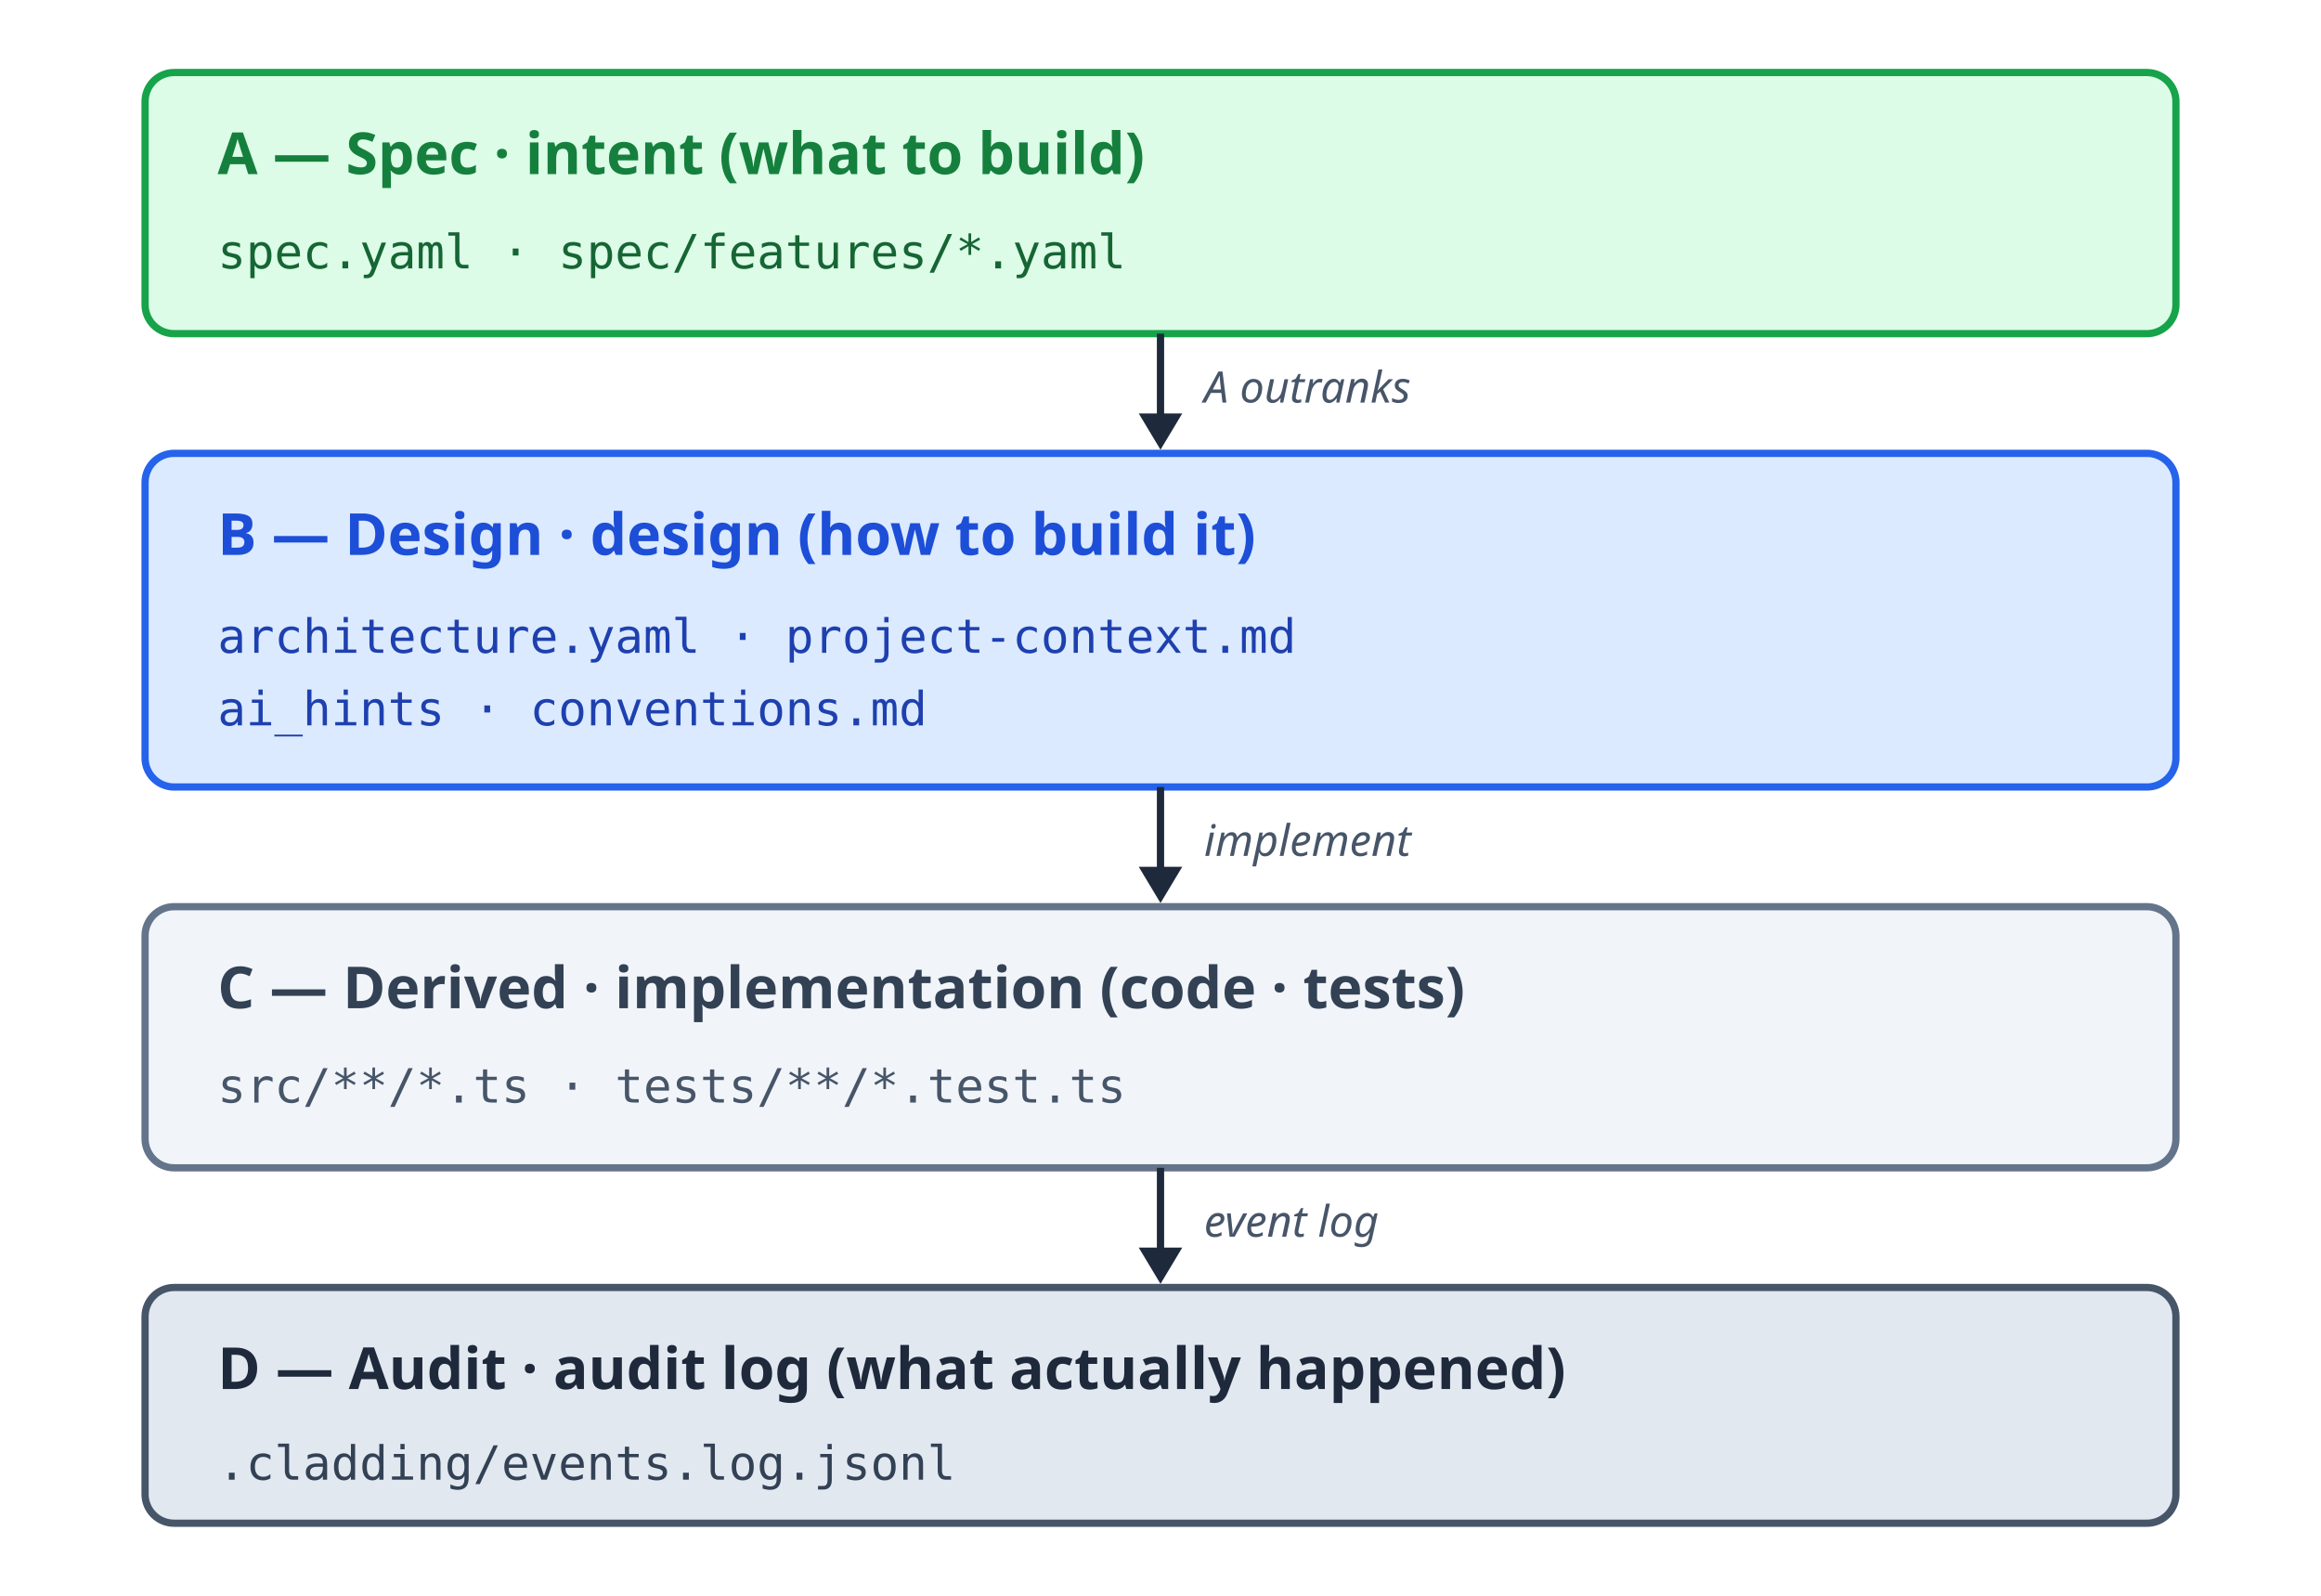
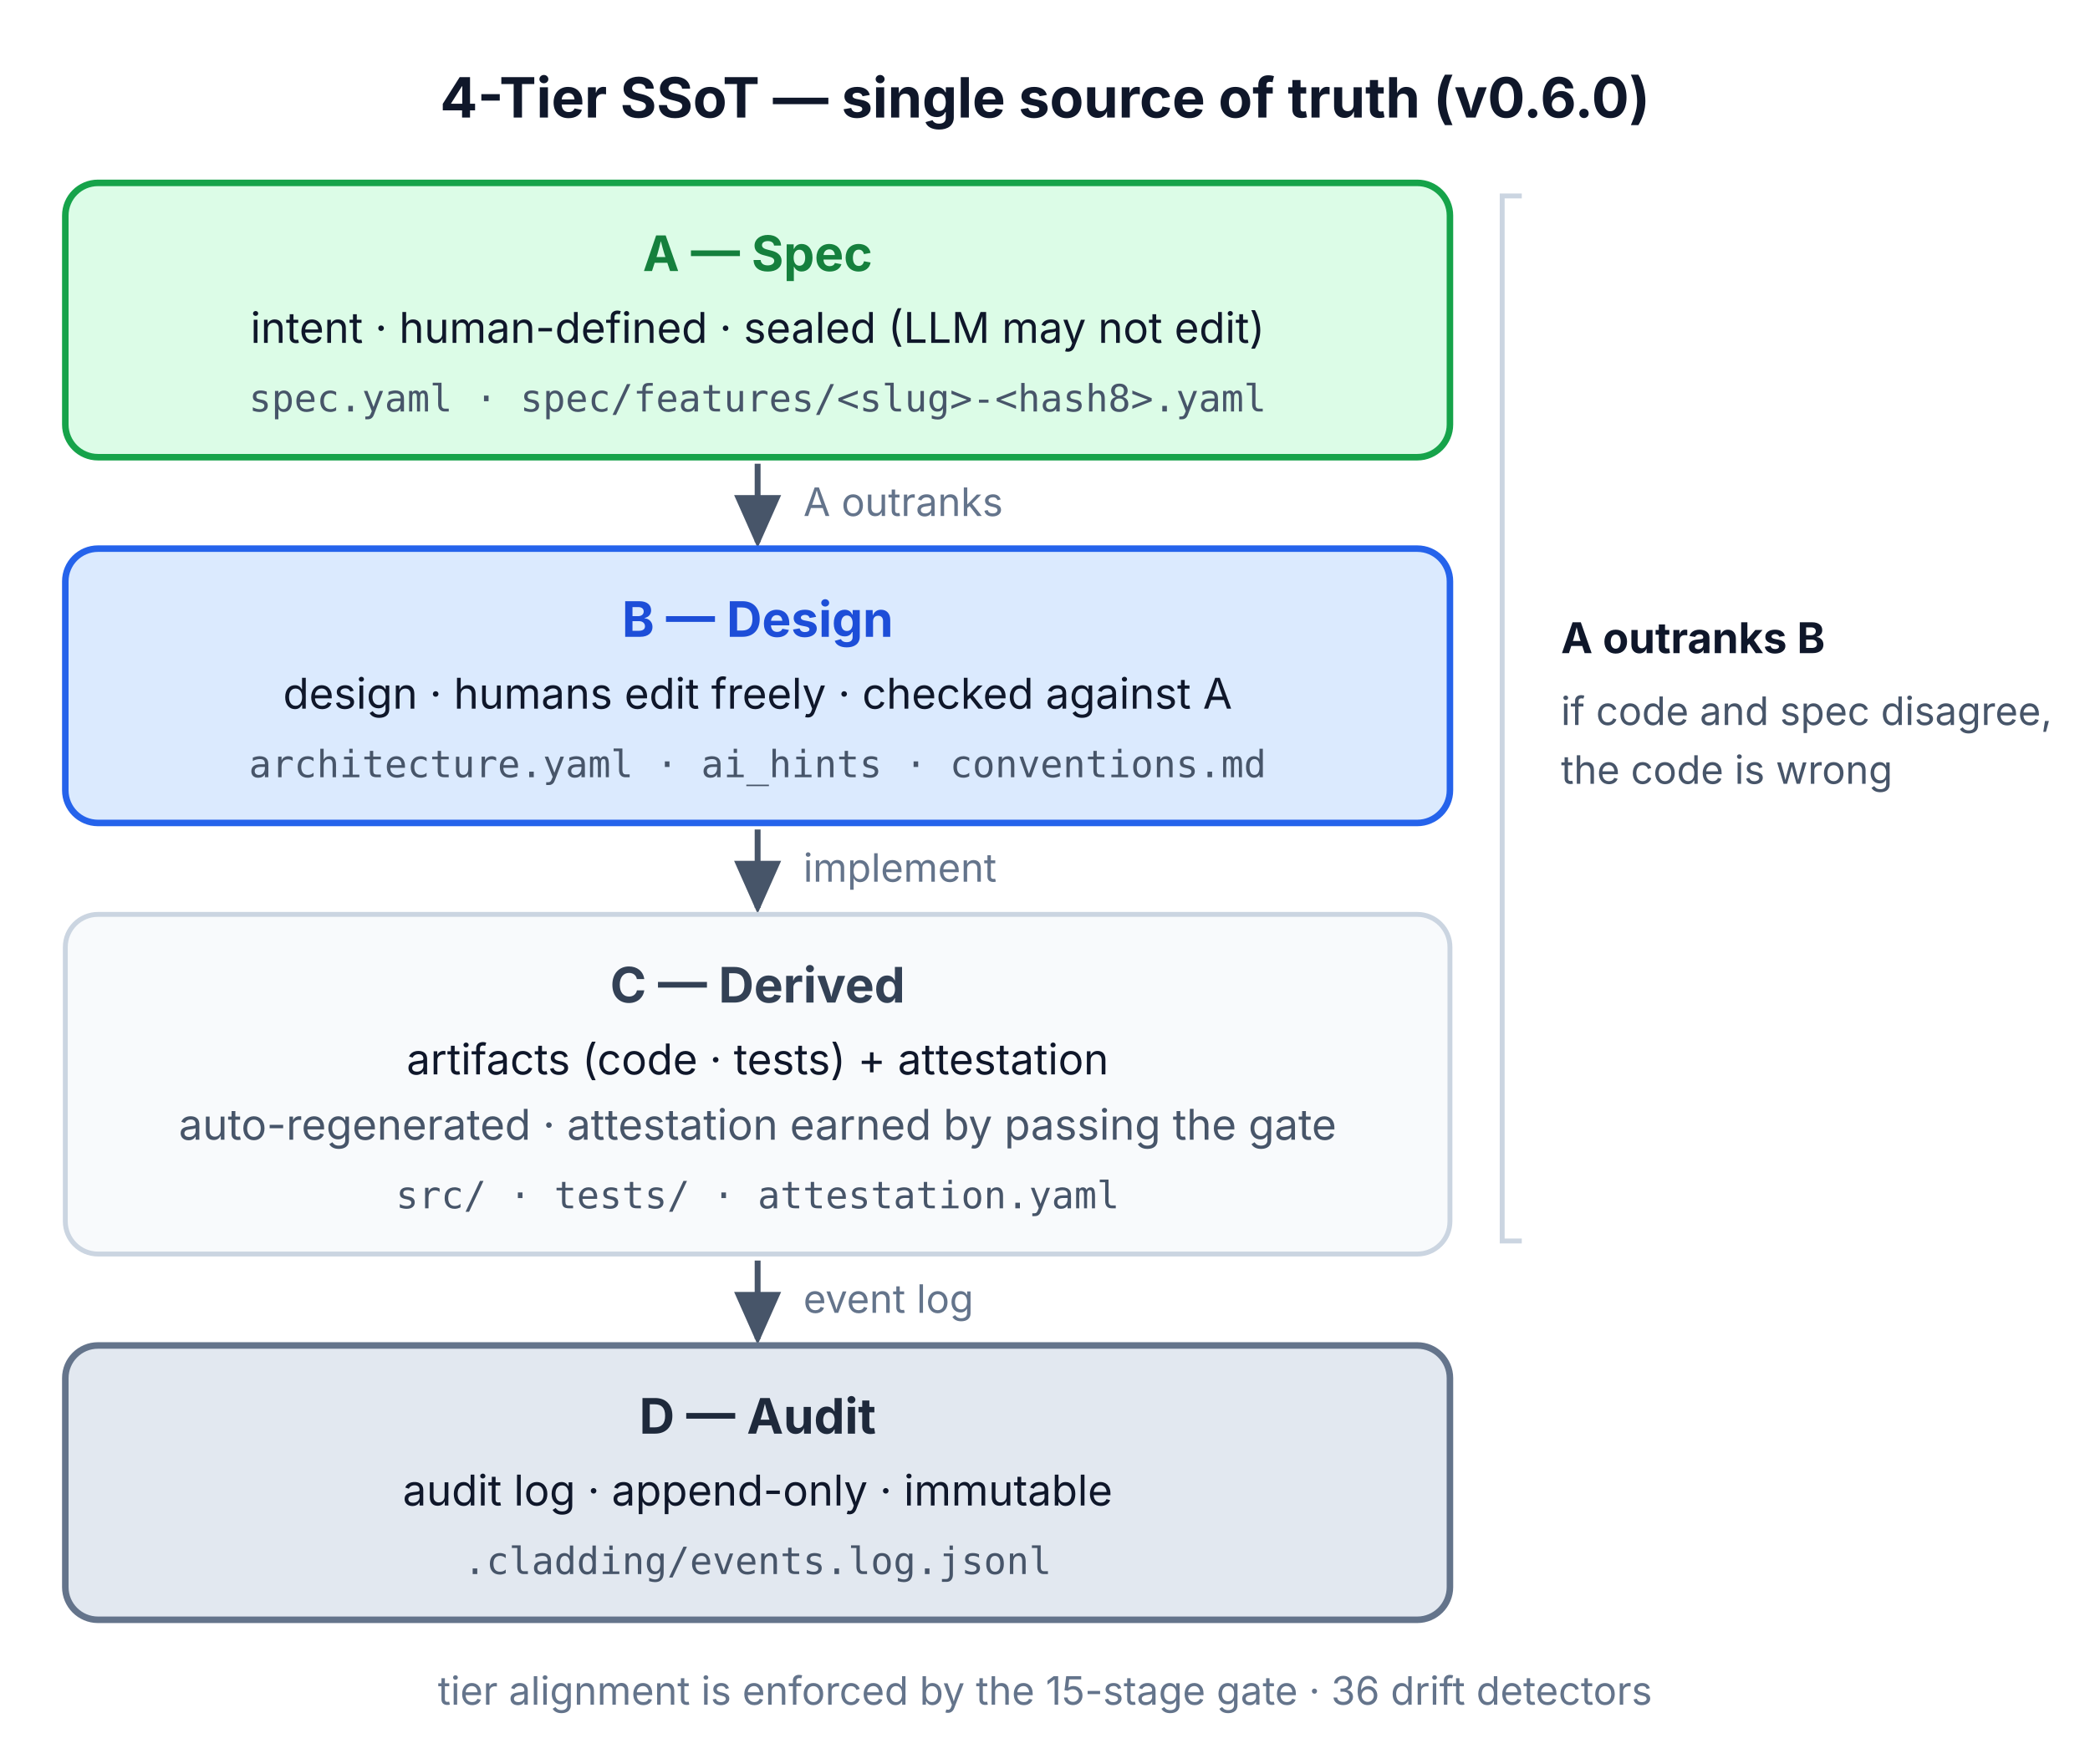
- <svg xmlns="http://www.w3.org/2000/svg" width="640" height="440" viewBox="0 0 640 440" role="img" aria-labelledby="ssot-tier-title">
-   <rect x="40" y="20" width="560" height="72" rx="8" fill="#dcfce7" stroke="#16a34a" stroke-width="2" />
-   <text x="60" y="48" font-family="sans-serif" font-size="16" font-weight="700" fill="#15803d">A — Spec  ·  intent (what to build)</text>
-   <text x="60" y="74" font-family="monospace" font-size="13" fill="#166534">spec.yaml  ·  spec/features/*.yaml</text>
-   <line x1="320" y1="92" x2="320" y2="120" stroke="#1e293b" stroke-width="2" />
-   <polygon points="314,114 320,124 326,114" fill="#1e293b" />
-   <text x="332" y="111" font-family="sans-serif" font-size="12" font-style="italic" fill="#475569">A outranks</text>
-   <rect x="40" y="125" width="560" height="92" rx="8" fill="#dbeafe" stroke="#2563eb" stroke-width="2" />
-   <text x="60" y="153" font-family="sans-serif" font-size="16" font-weight="700" fill="#1d4ed8">B — Design  ·  design (how to build it)</text>
-   <text x="60" y="180" font-family="monospace" font-size="13" fill="#1e40af">architecture.yaml  ·  project-context.md</text>
-   <text x="60" y="200" font-family="monospace" font-size="13" fill="#1e40af">ai_hints  ·  conventions.md</text>
-   <line x1="320" y1="217" x2="320" y2="245" stroke="#1e293b" stroke-width="2" />
-   <polygon points="314,239 320,249 326,239" fill="#1e293b" />
-   <text x="332" y="236" font-family="sans-serif" font-size="12" font-style="italic" fill="#475569">implement</text>
-   <rect x="40" y="250" width="560" height="72" rx="8" fill="#f1f5f9" stroke="#64748b" stroke-width="2" />
-   <text x="60" y="278" font-family="sans-serif" font-size="16" font-weight="700" fill="#334155">C — Derived  ·  implementation (code · tests)</text>
-   <text x="60" y="304" font-family="monospace" font-size="13" fill="#475569">src/**/*.ts  ·  tests/**/*.test.ts</text>
-   <line x1="320" y1="322" x2="320" y2="350" stroke="#1e293b" stroke-width="2" />
-   <polygon points="314,344 320,354 326,344" fill="#1e293b" />
-   <text x="332" y="341" font-family="sans-serif" font-size="12" font-style="italic" fill="#475569">event log</text>
-   <rect x="40" y="355" width="560" height="65" rx="8" fill="#e2e8f0" stroke="#475569" stroke-width="2" />
-   <text x="60" y="383" font-family="sans-serif" font-size="16" font-weight="700" fill="#1e293b">D — Audit  ·  audit log (what actually happened)</text>
-   <text x="60" y="408" font-family="monospace" font-size="13" fill="#334155">.cladding/events.log.jsonl</text>
+ <svg xmlns="http://www.w3.org/2000/svg" width="640" height="540" viewBox="0 0 640 540" role="img" aria-labelledby="ssot-tier-title">
+   <defs>
+     <marker id="ah" markerWidth="10" markerHeight="8" refX="8" refY="4" orient="auto">
+       <path d="M0,0 L9,4 L0,8 z" fill="#475569" />
+     </marker>
+   </defs>
+   <text x="320" y="36" text-anchor="middle" font-family="-apple-system, 'Apple SD Gothic Neo', 'Noto Sans KR', sans-serif" font-size="17" font-weight="700" fill="#0f172a">4-Tier SSoT — single source of truth (v0.6.0)</text>
+   <rect x="20" y="56" width="424" height="84" rx="10" fill="#dcfce7" stroke="#16a34a" stroke-width="2" />
+   <text x="232" y="83" text-anchor="middle" font-family="-apple-system, 'Apple SD Gothic Neo', 'Noto Sans KR', sans-serif" font-size="15" font-weight="700" fill="#15803d">A — Spec</text>
+   <text x="232" y="105" text-anchor="middle" font-family="-apple-system, 'Apple SD Gothic Neo', 'Noto Sans KR', sans-serif" font-size="13" fill="#0f172a">intent · human-defined · sealed (LLM may not edit)</text>
+   <text x="232" y="126" text-anchor="middle" font-family="'SF Mono', Menlo, monospace" font-size="11.5" fill="#475569">spec.yaml · spec/features/&lt;slug&gt;-&lt;hash8&gt;.yaml</text>
+   <line x1="232" y1="142" x2="232" y2="166" stroke="#475569" stroke-width="1.8" marker-end="url(#ah)" />
+   <text x="246" y="158" font-family="-apple-system, 'Apple SD Gothic Neo', 'Noto Sans KR', sans-serif" font-size="12" fill="#64748b">A outranks</text>
+   <rect x="20" y="168" width="424" height="84" rx="10" fill="#dbeafe" stroke="#2563eb" stroke-width="2" />
+   <text x="232" y="195" text-anchor="middle" font-family="-apple-system, 'Apple SD Gothic Neo', 'Noto Sans KR', sans-serif" font-size="15" font-weight="700" fill="#1d4ed8">B — Design</text>
+   <text x="232" y="217" text-anchor="middle" font-family="-apple-system, 'Apple SD Gothic Neo', 'Noto Sans KR', sans-serif" font-size="13" fill="#0f172a">design · humans edit freely · checked against A</text>
+   <text x="232" y="238" text-anchor="middle" font-family="'SF Mono', Menlo, monospace" font-size="11.5" fill="#475569">architecture.yaml · ai_hints · conventions.md</text>
+   <line x1="232" y1="254" x2="232" y2="278" stroke="#475569" stroke-width="1.8" marker-end="url(#ah)" />
+   <text x="246" y="270" font-family="-apple-system, 'Apple SD Gothic Neo', 'Noto Sans KR', sans-serif" font-size="12" fill="#64748b">implement</text>
+   <rect x="20" y="280" width="424" height="104" rx="10" fill="#f8fafc" stroke="#cbd5e1" stroke-width="1.5" />
+   <text x="232" y="307" text-anchor="middle" font-family="-apple-system, 'Apple SD Gothic Neo', 'Noto Sans KR', sans-serif" font-size="15" font-weight="700" fill="#334155">C — Derived</text>
+   <text x="232" y="329" text-anchor="middle" font-family="-apple-system, 'Apple SD Gothic Neo', 'Noto Sans KR', sans-serif" font-size="13" fill="#0f172a">artifacts (code · tests) + attestation</text>
+   <text x="232" y="349" text-anchor="middle" font-family="-apple-system, 'Apple SD Gothic Neo', 'Noto Sans KR', sans-serif" font-size="13" fill="#475569">auto-regenerated · attestation earned by passing the gate</text>
+   <text x="232" y="370" text-anchor="middle" font-family="'SF Mono', Menlo, monospace" font-size="11.5" fill="#475569">src/ · tests/ · attestation.yaml</text>
+   <line x1="232" y1="386" x2="232" y2="410" stroke="#475569" stroke-width="1.8" marker-end="url(#ah)" />
+   <text x="246" y="402" font-family="-apple-system, 'Apple SD Gothic Neo', 'Noto Sans KR', sans-serif" font-size="12" fill="#64748b">event log</text>
+   <rect x="20" y="412" width="424" height="84" rx="10" fill="#e2e8f0" stroke="#64748b" stroke-width="2" />
+   <text x="232" y="439" text-anchor="middle" font-family="-apple-system, 'Apple SD Gothic Neo', 'Noto Sans KR', sans-serif" font-size="15" font-weight="700" fill="#1e293b">D — Audit</text>
+   <text x="232" y="461" text-anchor="middle" font-family="-apple-system, 'Apple SD Gothic Neo', 'Noto Sans KR', sans-serif" font-size="13" fill="#0f172a">audit log · append-only · immutable</text>
+   <text x="232" y="482" text-anchor="middle" font-family="'SF Mono', Menlo, monospace" font-size="11.5" fill="#475569">.cladding/events.log.jsonl</text>
+   <path d="M466,60 h-6 v320 h6" fill="none" stroke="#cbd5e1" stroke-width="1.5" />
+   <text x="478" y="200" font-family="-apple-system, 'Apple SD Gothic Neo', 'Noto Sans KR', sans-serif" font-size="13" font-weight="700" fill="#0f172a">A outranks B</text>
+   <text x="478" y="222" font-family="-apple-system, 'Apple SD Gothic Neo', 'Noto Sans KR', sans-serif" font-size="12" fill="#475569">if code and spec disagree,</text>
+   <text x="478" y="240" font-family="-apple-system, 'Apple SD Gothic Neo', 'Noto Sans KR', sans-serif" font-size="12" fill="#475569">the code is wrong</text>
+   <text x="320" y="522" text-anchor="middle" font-family="-apple-system, 'Apple SD Gothic Neo', 'Noto Sans KR', sans-serif" font-size="12" fill="#64748b">tier alignment is enforced by the 15-stage gate · 36 drift detectors</text>
</svg>
